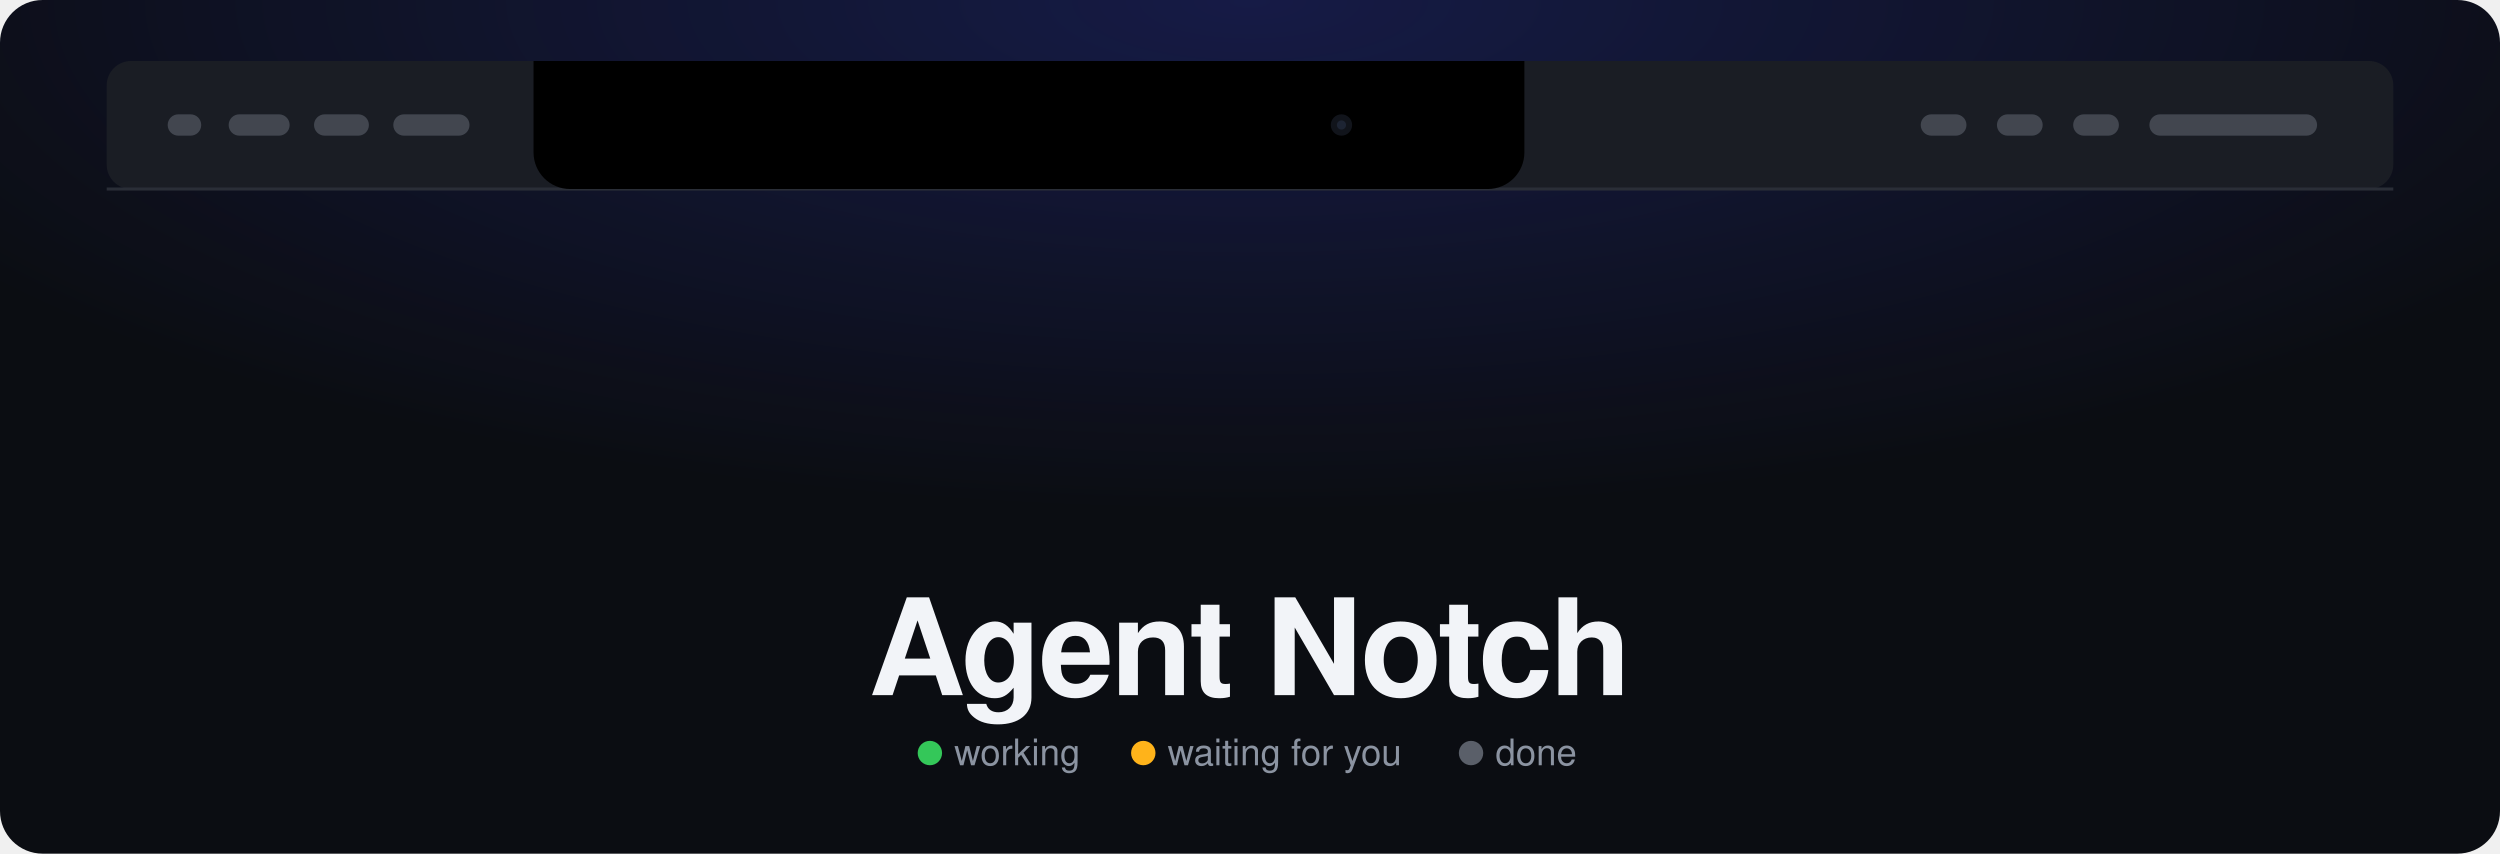
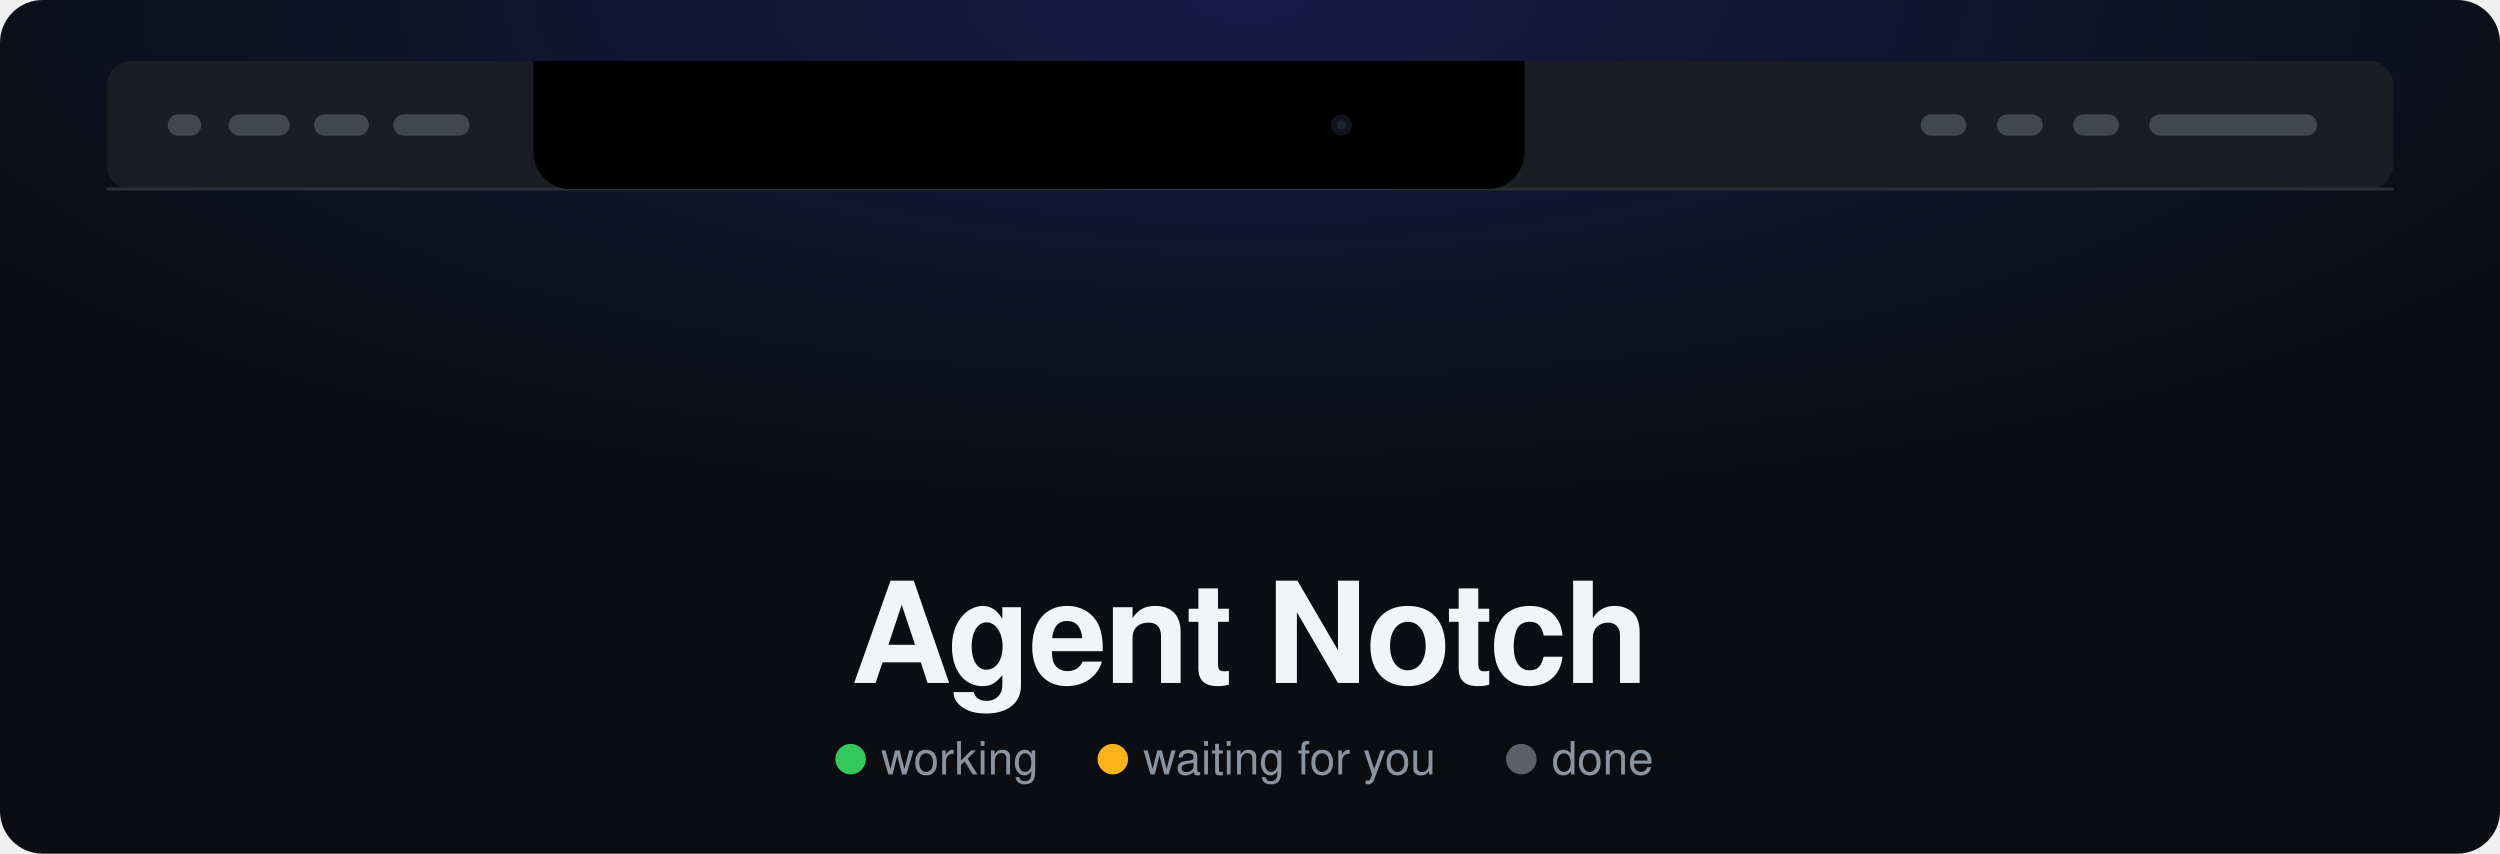
<svg xmlns="http://www.w3.org/2000/svg" viewBox="0 0 1640 560" width="820" height="280" role="img" aria-label="Agent Notch: agent marks beside the notch; one asks for permission and a click allows it">
  <style>
text{font-family:-apple-system,BlinkMacSystemFont,"SF Pro Display","Segoe UI",Helvetica,Arial,sans-serif}
.mono{font-family:ui-monospace,SFMono-Regular,Menlo,Consolas,monospace}
.m{opacity:0;animation:mk 8s ease-out infinite}
.m1{animation-delay:0s} .m2{animation-name:mk2} .m3{animation-name:mk3} .m5{animation-name:mk5}
.wait{animation:mk4 8s ease-out infinite,wt 8s linear infinite}
@keyframes mk{0%{opacity:0}4%,94%{opacity:1}100%{opacity:0}}
@keyframes mk2{0%,5%{opacity:0}9%,94%{opacity:1}100%{opacity:0}}
@keyframes mk3{0%,8%{opacity:0}12%,94%{opacity:1}100%{opacity:0}}
@keyframes mk4{0%,11%{opacity:0}15%,94%{opacity:1}100%{opacity:0}}
@keyframes mk5{0%,14%{opacity:0}18%,94%{opacity:1}100%{opacity:0}}
@keyframes wt{0%,19%{fill:#34c759}21%,29%{fill:#ffb31a}33%{fill:#b07a10}37%{fill:#ffb31a}41%{fill:#b07a10}45%,58%{fill:#ffb31a}60%,100%{fill:#34c759}}
.ring{fill:none;stroke:#ffb31a;stroke-width:3;opacity:0;transform-box:fill-box;transform-origin:center;animation:ring 8s ease-out infinite}
@keyframes ring{0%,20%{opacity:0;transform:scale(1)}21%{opacity:.9;transform:scale(1)}33%{opacity:0;transform:scale(2.4)}34%{opacity:.9;transform:scale(1)}46%{opacity:0;transform:scale(2.4)}100%{opacity:0}}
.card{opacity:0;animation:card 8s cubic-bezier(.2,.8,.2,1) infinite}
@keyframes card{0%,22%{opacity:0;transform:translateY(-26px)}26%,66%{opacity:1;transform:translateY(0)}71%,100%{opacity:0;transform:translateY(-26px)}}
.allow{animation:allow 8s linear infinite}
@keyframes allow{0%,57%{fill:#34c759}58%,61%{fill:#7ee29a}63%,100%{fill:#34c759}}
.cur{opacity:0;animation:cur 8s cubic-bezier(.4,0,.2,1) infinite}
@keyframes cur{0%,36%{opacity:0;transform:translate(260px,90px)}39%{opacity:1;transform:translate(260px,90px)}55%{opacity:1;transform:translate(0,0)}58%{transform:translate(0,0) scale(.86)}60%{transform:translate(0,0) scale(1)}64%{opacity:1}68%,100%{opacity:0;transform:translate(0,0)}}
@media (prefers-reduced-motion:reduce){.m,.wait{animation:none;opacity:1}.card,.cur,.ring{animation:none}}
</style>
  <defs>
    <radialGradient id="glow" cx="50%" cy="0%" r="60%">
      <stop offset="0" stop-color="#3b4cff" stop-opacity=".22" />
      <stop offset="1" stop-color="#3b4cff" stop-opacity="0" />
    </radialGradient>
    <filter id="sh" x="-20%" y="-20%" width="140%" height="160%">
      <feDropShadow dx="0" dy="14" stdDeviation="18" flood-color="#000" flood-opacity=".35" />
    </filter>
  </defs>
  <rect width="1640" height="560" rx="28" fill="#0b0d12" />
  <rect width="1640" height="560" rx="28" fill="url(#glow)" />
  <rect x="70" y="40" width="1500" height="84" rx="16" fill="#1a1d24" />
  <line x1="70" y1="124" x2="1570" y2="124" stroke="#2a2e37" stroke-width="2" />
  <rect x="110" y="75.0" width="22" height="14" rx="7" fill="#8b93a1" opacity=".35" />
  <rect x="150" y="75.0" width="40" height="14" rx="7" fill="#8b93a1" opacity=".35" />
  <rect x="206" y="75.0" width="36" height="14" rx="7" fill="#8b93a1" opacity=".35" />
  <rect x="258" y="75.0" width="50" height="14" rx="7" fill="#8b93a1" opacity=".35" />
  <rect x="1260" y="75.0" width="30" height="14" rx="7" fill="#8b93a1" opacity=".35" />
  <rect x="1310" y="75.0" width="30" height="14" rx="7" fill="#8b93a1" opacity=".35" />
  <rect x="1360" y="75.0" width="30" height="14" rx="7" fill="#8b93a1" opacity=".35" />
  <rect x="1410" y="75.0" width="110" height="14" rx="7" fill="#8b93a1" opacity=".35" />
  <path d="M350.0 40 H1000.0 V100 a24 24 0 0 1 -24 24 H374.0 a24 24 0 0 1 -24 -24 Z" fill="#000" />
  <circle cx="880.0" cy="82.0" r="7" fill="#11141b" />
  <circle cx="880.0" cy="82.0" r="3" fill="#1d2433" />
  <circle class="m m1" cx="408.0" cy="82.0" r="17.0" fill="#34c759" />
  <circle class="m m2" cx="445.0" cy="82.0" r="9.5" fill="#34c759" />
  <rect class="m m3" x="481.0" y="65.0" width="34" height="34" rx="9.18" fill="#34c759" />
  <circle class="m m4 wait" cx="558.0" cy="82.0" r="17.0" fill="#34c759" />
  <rect class="m m5" x="597.0" y="65.0" width="34" height="34" rx="9.18" fill="#5a5f69" />
  <circle class="ring" cx="558.0" cy="82.0" r="17" />
  <g class="card" filter="url(#sh)">
    <rect x="570.0" y="142" width="500" height="176" rx="20" fill="#16181e" stroke="#2c303a" stroke-width="2" />
    <circle cx="604.0" cy="180" r="9" fill="#ffb31a" />
    <text x="626.0" y="188" font-size="23" font-weight="600" fill="#f2f4f8">Bash command</text>
    <text x="1046.0" y="188" font-size="20" text-anchor="end" fill="#8b93a1">wedding-app</text>
    <text class="mono" x="594.0" y="232" font-size="22" fill="#d7dbe3">pnpm --filter api test</text>
    <rect class="allow" x="594.0" y="258" width="214" height="42" rx="11" fill="#34c759" />
    <text x="701.0" y="286" font-size="20" font-weight="600" text-anchor="middle" fill="#06210f">Allow  ⌃⌥Y</text>
    <rect x="824.0" y="258" width="214" height="42" rx="11" fill="#2a2d35" />
    <text x="931.0" y="286" font-size="20" font-weight="600" text-anchor="middle" fill="#d7dbe3">Deny  ⌃⌥N</text>
  </g>
  <g transform="translate(714.0,284)">
    <g class="cur">
      <path d="M0 0 L0 30 L8 23 L13 35 L19 32 L14 21 L24 21 Z" fill="#fff" stroke="#000" stroke-width="2" stroke-linejoin="round" />
    </g>
  </g>
-   <text x="820.0" y="456" font-size="88" font-weight="700" text-anchor="middle" letter-spacing="-2" fill="#f2f4f8">Agent Notch</text>
-   <g transform="translate(610.0,502)" font-size="24" fill="#8b93a1">
-     <circle cx="0" cy="-8" r="8" fill="#34c759" />
-     <text x="16" y="0">working</text>
-     <circle cx="140" cy="-8" r="8" fill="#ffb31a" />
-     <text x="156" y="0">waiting for you</text>
-     <circle cx="355" cy="-8" r="8" fill="#5a5f69" />
-     <text x="371" y="0">done</text>
+   <text x="820.0" y="448" font-size="92" font-weight="700" text-anchor="middle" letter-spacing="-2" fill="#f2f4f8">Agent Notch</text>
+   <g transform="translate(558.0,508)" font-size="30" fill="#8b93a1">
+     <circle cx="0" cy="-10" r="10" fill="#34c759" />
+     <text x="20" y="0">working</text>
+     <circle cx="172" cy="-10" r="10" fill="#ffb31a" />
+     <text x="192" y="0">waiting for you</text>
+     <circle cx="440" cy="-10" r="10" fill="#5a5f69" />
+     <text x="460" y="0">done</text>
  </g>
</svg>
